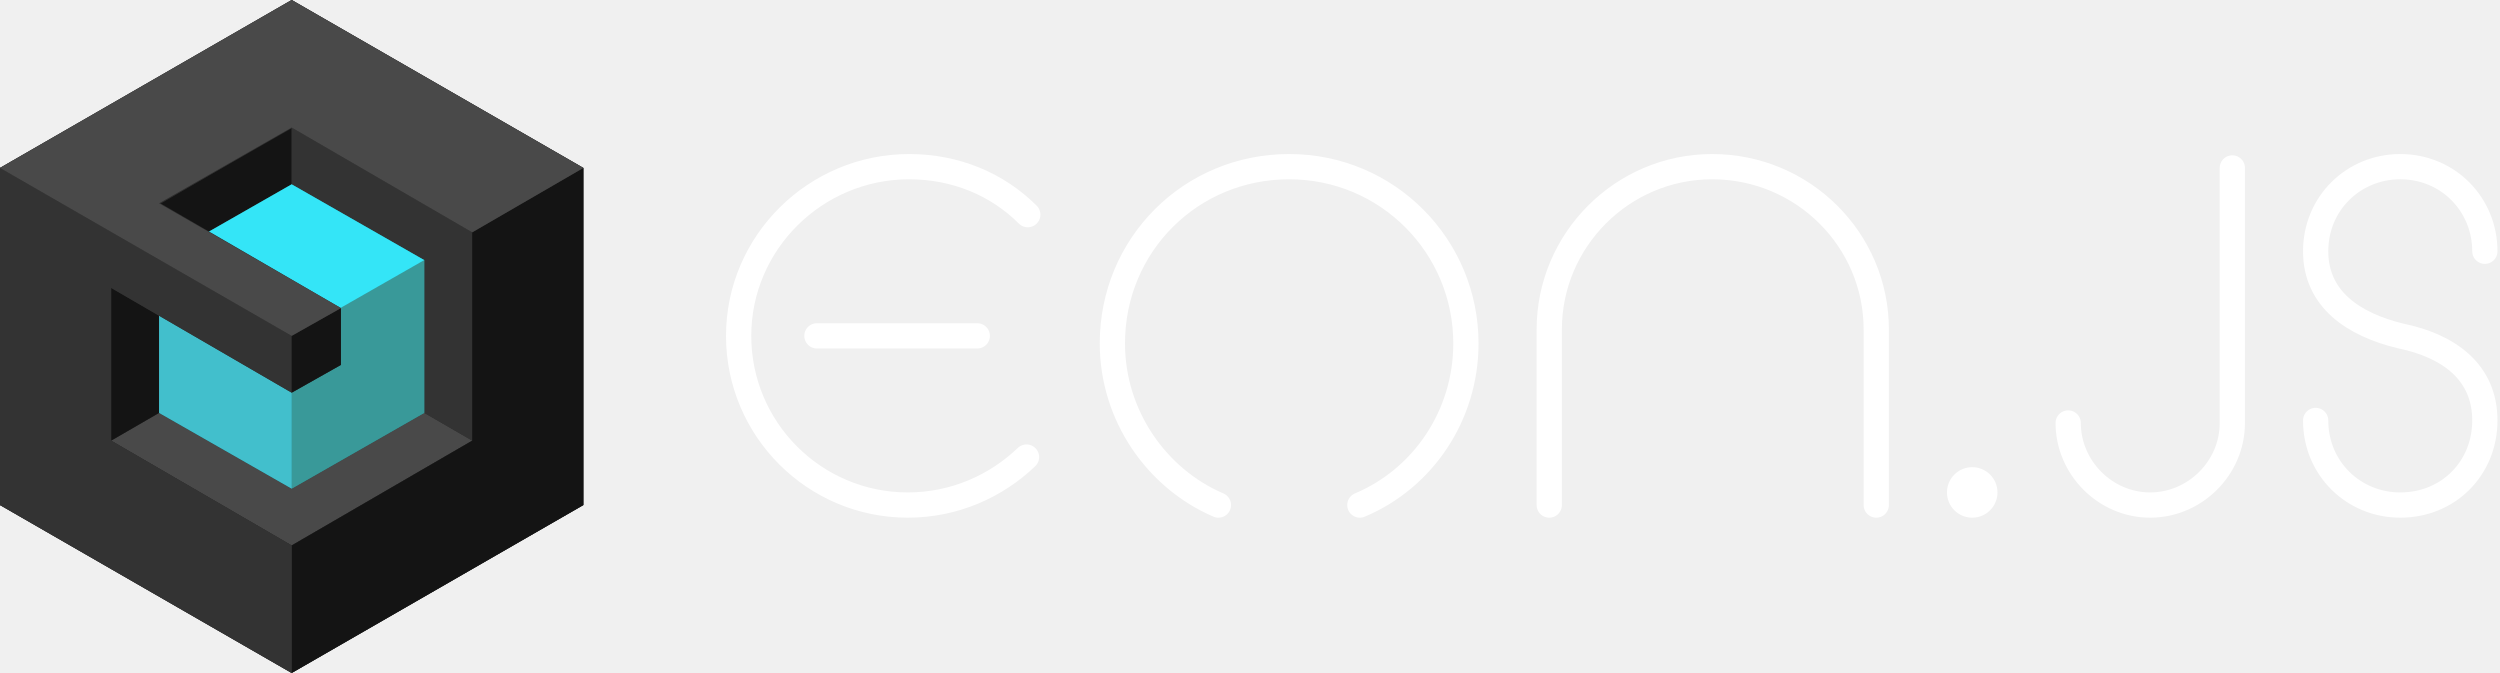
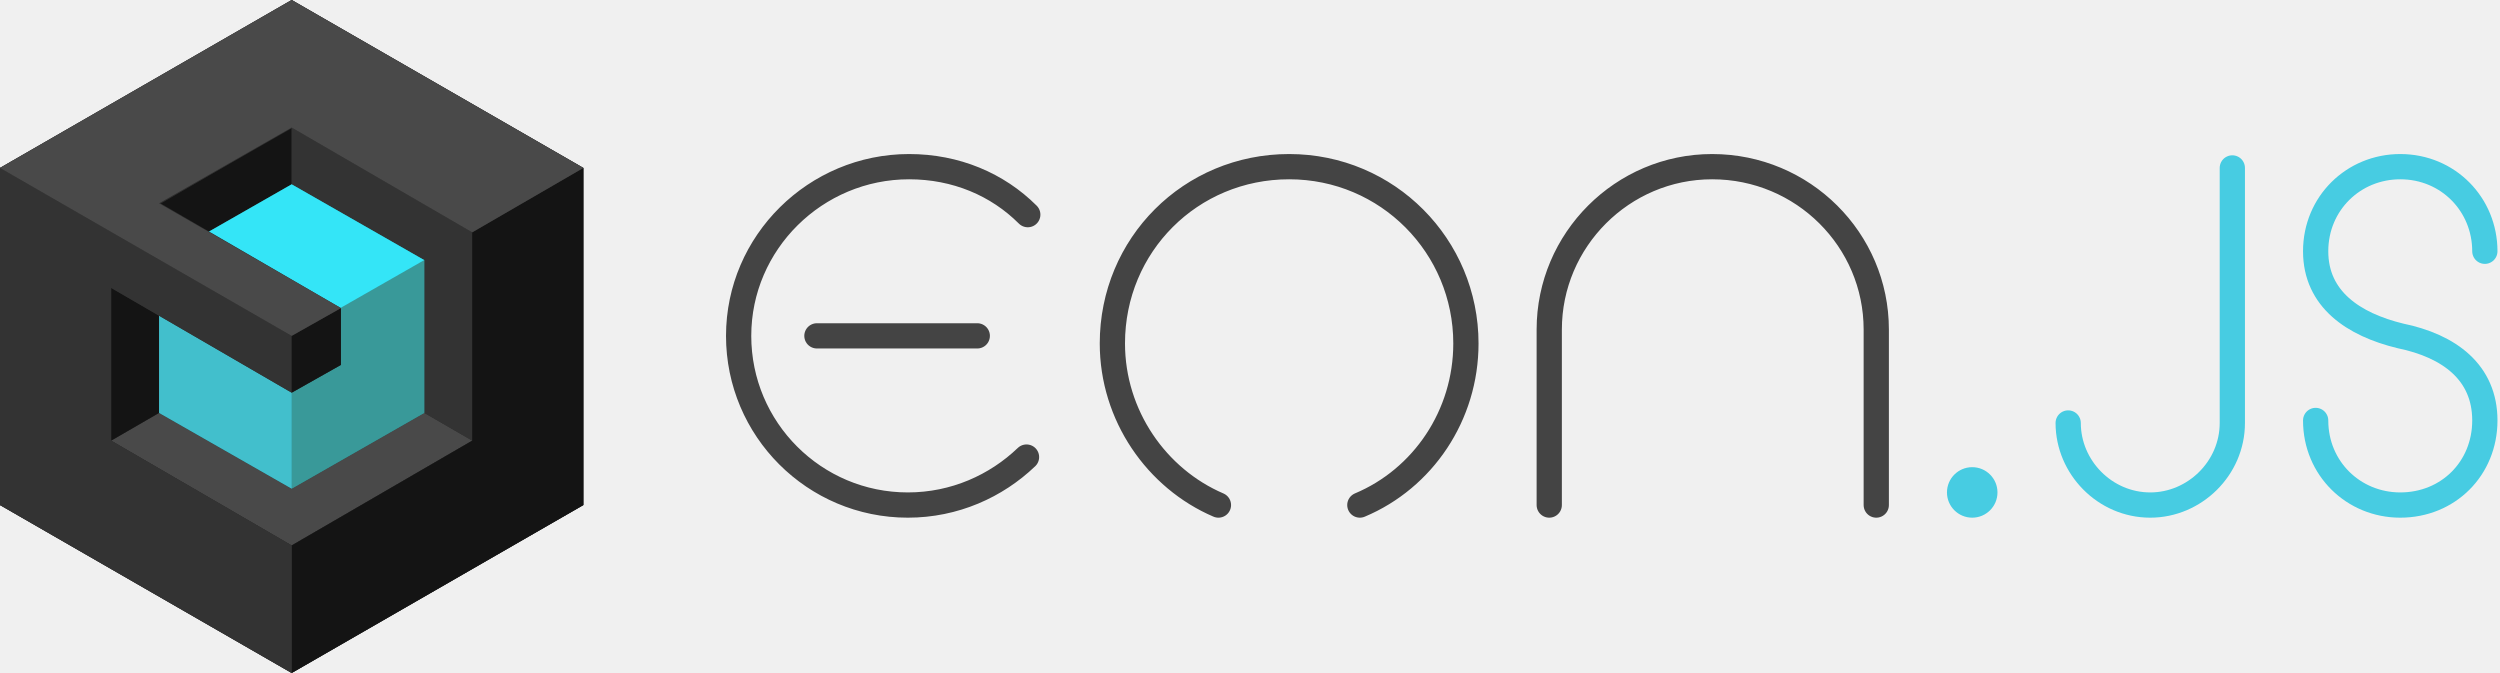
<svg xmlns="http://www.w3.org/2000/svg" id="Capa_1" viewBox="0 0 198 53.3">
-   <style>.lgtw0{fill:none;stroke:#fff;stroke-width:2;stroke-linecap:round;stroke-miterlimit:10}.lgtw3{fill:#2d2d2d}.lgtw4{fill:#494949}.lgtw5{fill:#141414}.lgtw6{fill:#333}</style>
-   <path d="M107.7 40c5-2.1 8.4-7.1 8.4-12.8 0-7.7-6.2-14-14-14s-14 6.2-14 14c0 5.7 3.5 10.7 8.4 12.8M81.4 17c-2.4-2.4-5.7-3.8-9.4-3.8-7.4 0-13.5 6-13.5 13.4S64.5 40 71.9 40c3.7 0 7-1.5 9.4-3.8M64.7 26.6h12.7M148.6 40V26.1c0-7.1-5.8-12.9-13-12.9-7.1 0-12.9 5.8-12.9 12.9V40" class="lgtw0" />
-   <circle cx="156.2" cy="39" r="2" fill="#fff" />
-   <path d="M163.8 33.5c0 3.5 2.9 6.5 6.5 6.5 3.5 0 6.5-2.9 6.5-6.5V13.3M196.8 19.9c0-3.7-2.9-6.7-6.7-6.7-3.7 0-6.7 2.9-6.7 6.7s3 5.8 6.7 6.7c3.9.8 6.7 2.9 6.7 6.7s-2.9 6.7-6.7 6.7c-3.7 0-6.7-2.9-6.7-6.7" class="lgtw0" />
-   <path d="M46.2 13.3L23.1 0 0 13.3V40l23.1 13.3L46.2 40z" class="lgtw3" />
-   <path d="M37.4 34.9l-3.8-2.2-10.5 6-10.5-6-3.8 2.2 14.3 8.3z" class="lgtw4" />
-   <path d="M12.6 20.6l10.5-6v-4.5L8.8 18.4v16.5l3.8-2.2z" class="lgtw5" />
-   <path d="M33.6 20.6v12.1l3.8 2.2V18.4l-14.3-8.3v4.5z" class="lgtw6" />
+   <style>.lgt0,.lgt2{fill:none;stroke:#444;stroke-width:2;stroke-linecap:round;stroke-miterlimit:10}.lgt2{stroke:#47cce2}.lgt3{fill:#2d2d2d}.lgt4{fill:#494949}.lgt5{fill:#141414}.lgt6{fill:#333}</style>
+   <path d="M107.7 40c5-2.1 8.4-7.1 8.4-12.8 0-7.7-6.2-14-14-14s-14 6.2-14 14c0 5.7 3.5 10.7 8.4 12.8M81.4 17c-2.4-2.4-5.7-3.8-9.4-3.8-7.4 0-13.5 6-13.5 13.4S64.5 40 71.9 40c3.7 0 7-1.5 9.4-3.8M64.7 26.6h12.7M148.6 40V26.1c0-7.1-5.8-12.9-13-12.9-7.1 0-12.9 5.8-12.9 12.9V40" class="lgt0" />
+   <circle cx="156.2" cy="39" r="2" fill="#47cce2" />
+   <path d="M163.8 33.5c0 3.5 2.9 6.5 6.5 6.5 3.5 0 6.5-2.9 6.5-6.5V13.3M196.8 19.9c0-3.7-2.9-6.7-6.7-6.7-3.7 0-6.7 2.9-6.7 6.7s3 5.8 6.7 6.7c3.9.8 6.7 2.9 6.7 6.7s-2.9 6.7-6.7 6.7c-3.7 0-6.7-2.9-6.7-6.7" class="lgt2" />
+   <path d="M46.2 13.3L23.1 0 0 13.3V40l23.1 13.3L46.2 40z" class="lgt3" />
+   <path d="M37.4 34.9l-3.8-2.2-10.5 6-10.5-6-3.8 2.2 14.3 8.3z" class="lgt4" />
+   <path d="M12.6 20.6l10.5-6v-4.5L8.8 18.4v16.5l3.8-2.2z" class="lgt5" />
+   <path d="M33.6 20.6v12.1l3.8 2.2V18.4l-14.3-8.3v4.5z" class="lgt6" />
  <path fill="#2d9196" d="M23.1 14.6l-10.5 6v12.1l10.5 6 10.5-6V20.6z" />
  <path fill="#399999" d="M33.6 32.7V20.6l-10.5 6v12.1z" />
  <path fill="#34e5f7" d="M23.1 26.6l-10.5-6 10.5-6 10.5 6z" />
  <path fill="#42bfcc" d="M23.1 38.7l-10.5-6V20.6l10.5 6z" />
-   <path d="M23.1 0L0 13.3V40l23.1 13.3L46.2 40V13.3L23.1 0zm14.3 34.9l-14.3 8.3-14.3-8.3V22.8l14.3 8.3 3.9-2.2v-4.5l-14.3-8.3 10.5-6 14.3 8.3-.1 16.5z" class="lgtw3" />
+   <path d="M23.1 0L0 13.3V40l23.1 13.3L46.2 40V13.3L23.1 0zm14.3 34.9l-14.3 8.3-14.3-8.3V22.8l14.3 8.3 3.9-2.2v-4.5l-14.3-8.3 10.5-6 14.3 8.3-.1 16.5z" class="lgt3" />
  <g>
-     <path d="M37.4 18.4v16.5l-14.3 8.3v10.1L46.2 40V13.3z" class="lgtw5" />
-     <path d="M23.1 31.1v-4.5L0 13.3V40l23.1 13.3V43.2L8.8 34.9V22.8z" class="lgtw6" />
-     <path d="M27 28.9v-4.5l-3.9 2.2v4.5z" class="lgtw5" />
-     <path d="M37.4 18.4l8.8-5.1L23.1 0 0 13.3l23.1 13.3 3.9-2.2-14.4-8.3 10.5-6z" class="lgtw4" />
+     <path d="M37.4 18.4v16.5l-14.3 8.3v10.1L46.2 40V13.3z" class="lgt5" />
+     <path d="M23.1 31.1v-4.5L0 13.3V40l23.1 13.3V43.2L8.8 34.9V22.8z" class="lgt6" />
+     <path d="M27 28.9v-4.5l-3.9 2.2v4.5z" class="lgt5" />
+     <path d="M37.4 18.4l8.8-5.1L23.1 0 0 13.3l23.1 13.3 3.9-2.2-14.4-8.3 10.5-6z" class="lgt4" />
  </g>
</svg>
